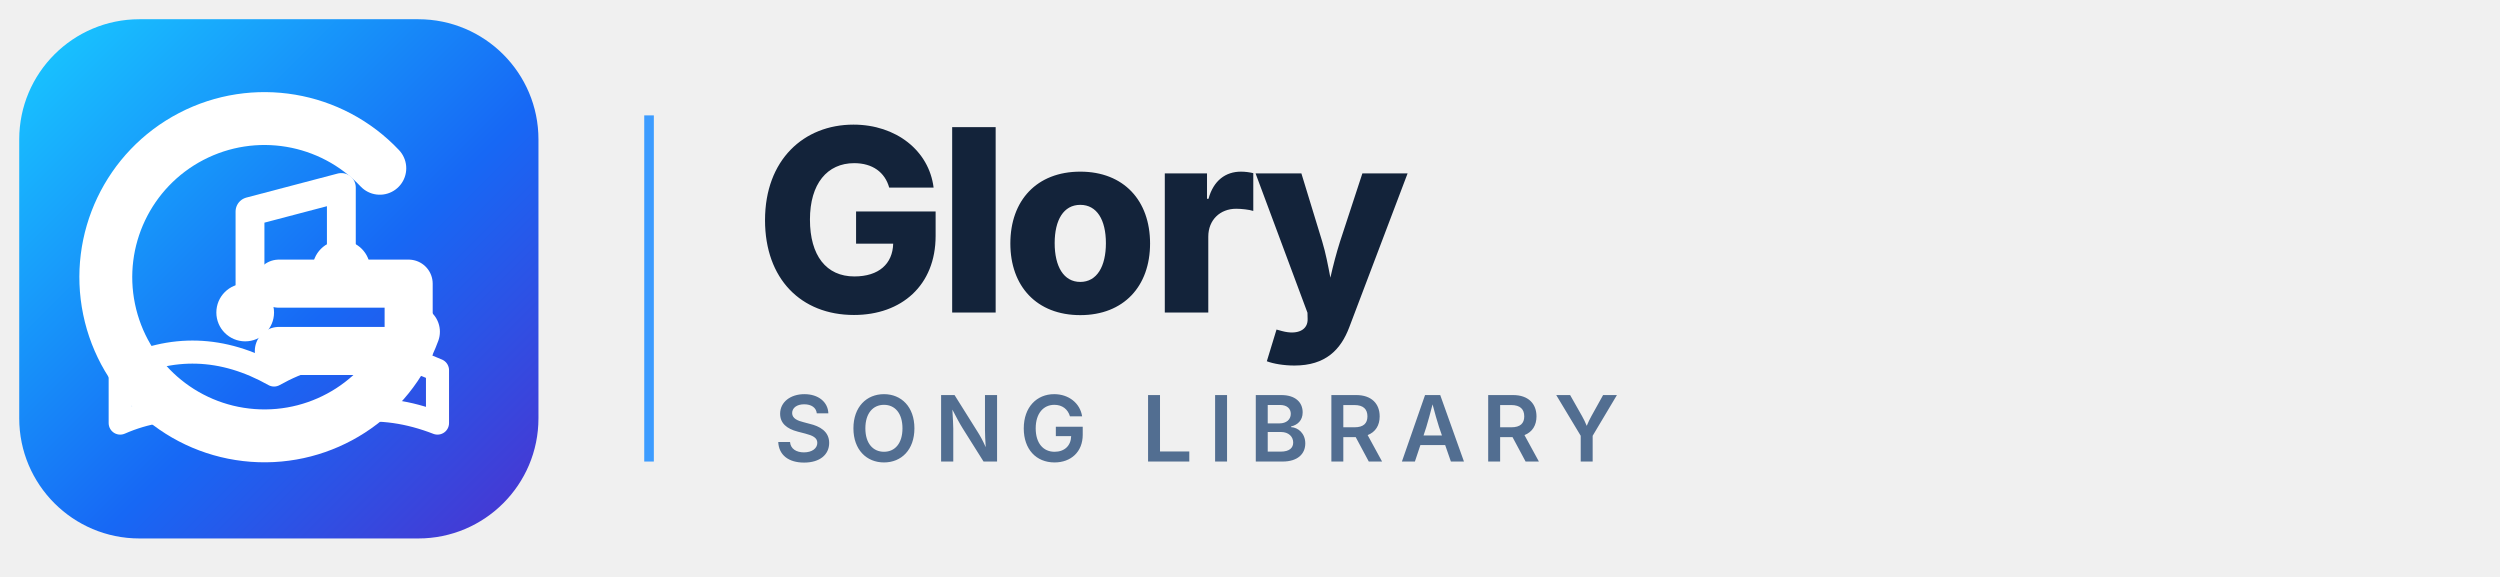
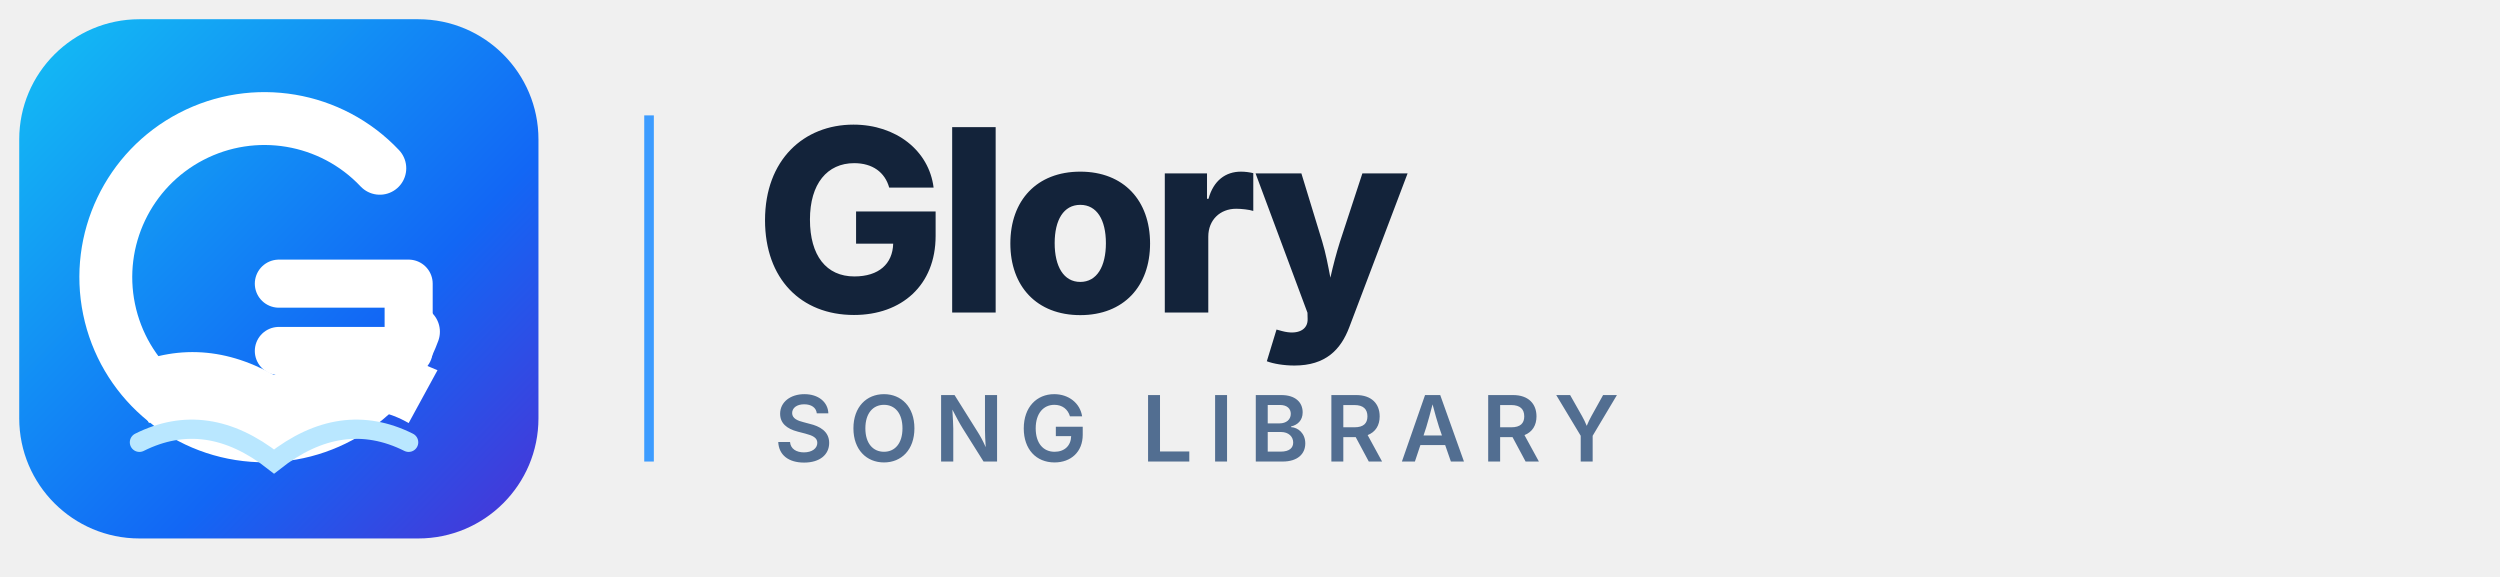
<svg xmlns="http://www.w3.org/2000/svg" viewBox="0 0 520 120">
  <defs>
-     <linearGradient id="brand" x1="8" y1="8" x2="120" y2="120" gradientUnits="userSpaceOnUse">
-       <stop stop-color="#18C5FF" />
-       <stop offset=".52" stop-color="#1768F5" />
-       <stop offset="1" stop-color="#5529C8" />
+     <linearGradient id="bg" x1="8" y1="10" x2="120" y2="118" gradientUnits="userSpaceOnUse">
+       <stop stop-color="#13B9F4" />
+       <stop offset=".58" stop-color="#1267F5" />
+       <stop offset="1" stop-color="#5628CF" />
    </linearGradient>
  </defs>
-   <rect x="4" y="4" width="108" height="108" rx="25" fill="url(#brand)" />
-   <path d="M79 35a33 33 0 1 0 7 34" fill="none" stroke="#fff" stroke-width="11" stroke-linecap="round" />
+   <rect x="4" y="4" width="108" height="108" rx="25" fill="url(#bg)" />
+   <path d="M79 35A33 33 0 1 0 86 69" fill="none" stroke="#fff" stroke-width="11" stroke-linecap="round" />
  <path d="M58 59h27v14H58" fill="none" stroke="#fff" stroke-width="10" stroke-linecap="round" stroke-linejoin="round" />
-   <path d="M25 77Q41 69 57 78Q73 69 91 77V88Q73 81 57 92Q41 81 25 88Z" fill="none" stroke="#fff" stroke-width="4.8" stroke-linecap="round" stroke-linejoin="round" />
-   <path d="M52 44v21m0-21 19-5v17" fill="none" stroke="#fff" stroke-width="6" stroke-linecap="round" stroke-linejoin="round" />
-   <circle cx="51" cy="65" r="6" fill="#fff" />
-   <circle cx="71" cy="56" r="6" fill="#fff" />
+   <path d="M25 77Q41 69 57 78Q73 69 91 77L85 88Q73 81 57 92Q41 81 31 88Z" fill="#fff" />
+   <path d="M29 92Q43 85 57 96Q71 85 85 92" fill="none" stroke="#B9E7FF" stroke-width="4" stroke-linecap="round" />
  <path d="M135 24V96" stroke="#3D9CFF" stroke-width="2" />
  <text x="157" y="65" font-family="Inter,Arial,sans-serif" font-size="53" font-weight="800" letter-spacing="-1.8" fill="#13233A">Glory</text>
  <text x="161" y="96" font-family="Inter,Arial,sans-serif" font-size="19" font-weight="600" letter-spacing="3.2" fill="#526E91">SONG LIBRARY</text>
</svg>
